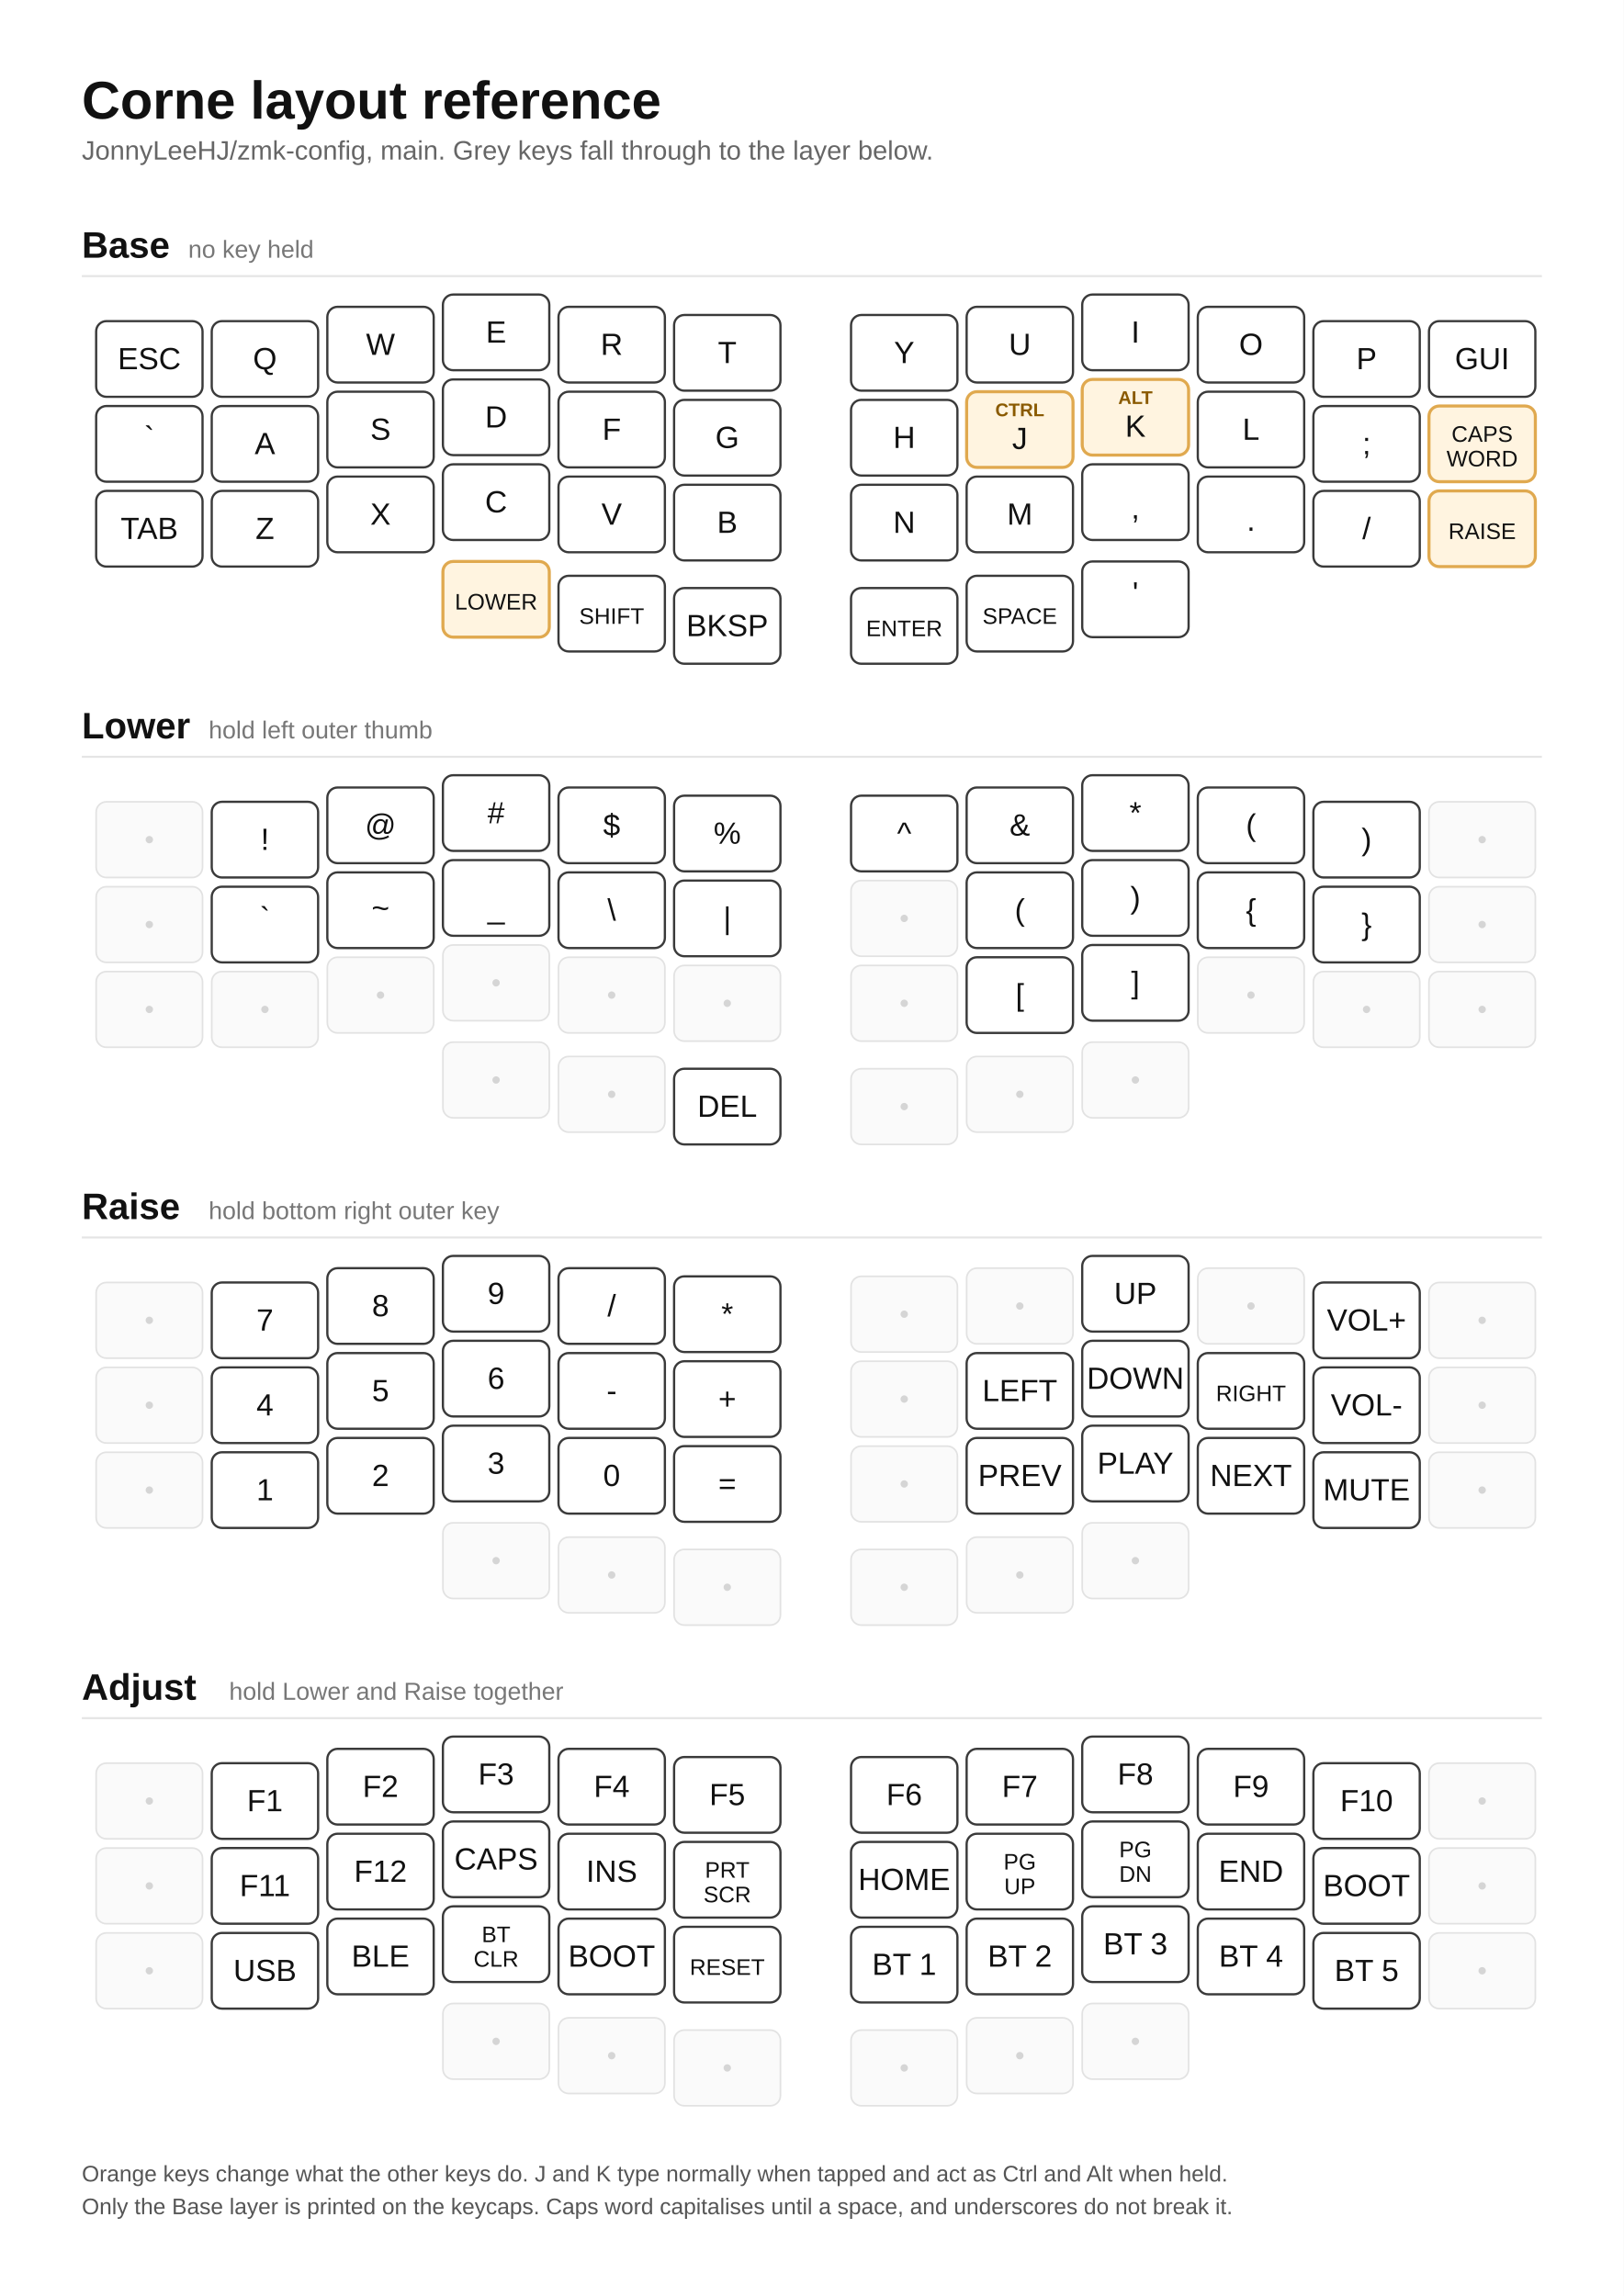
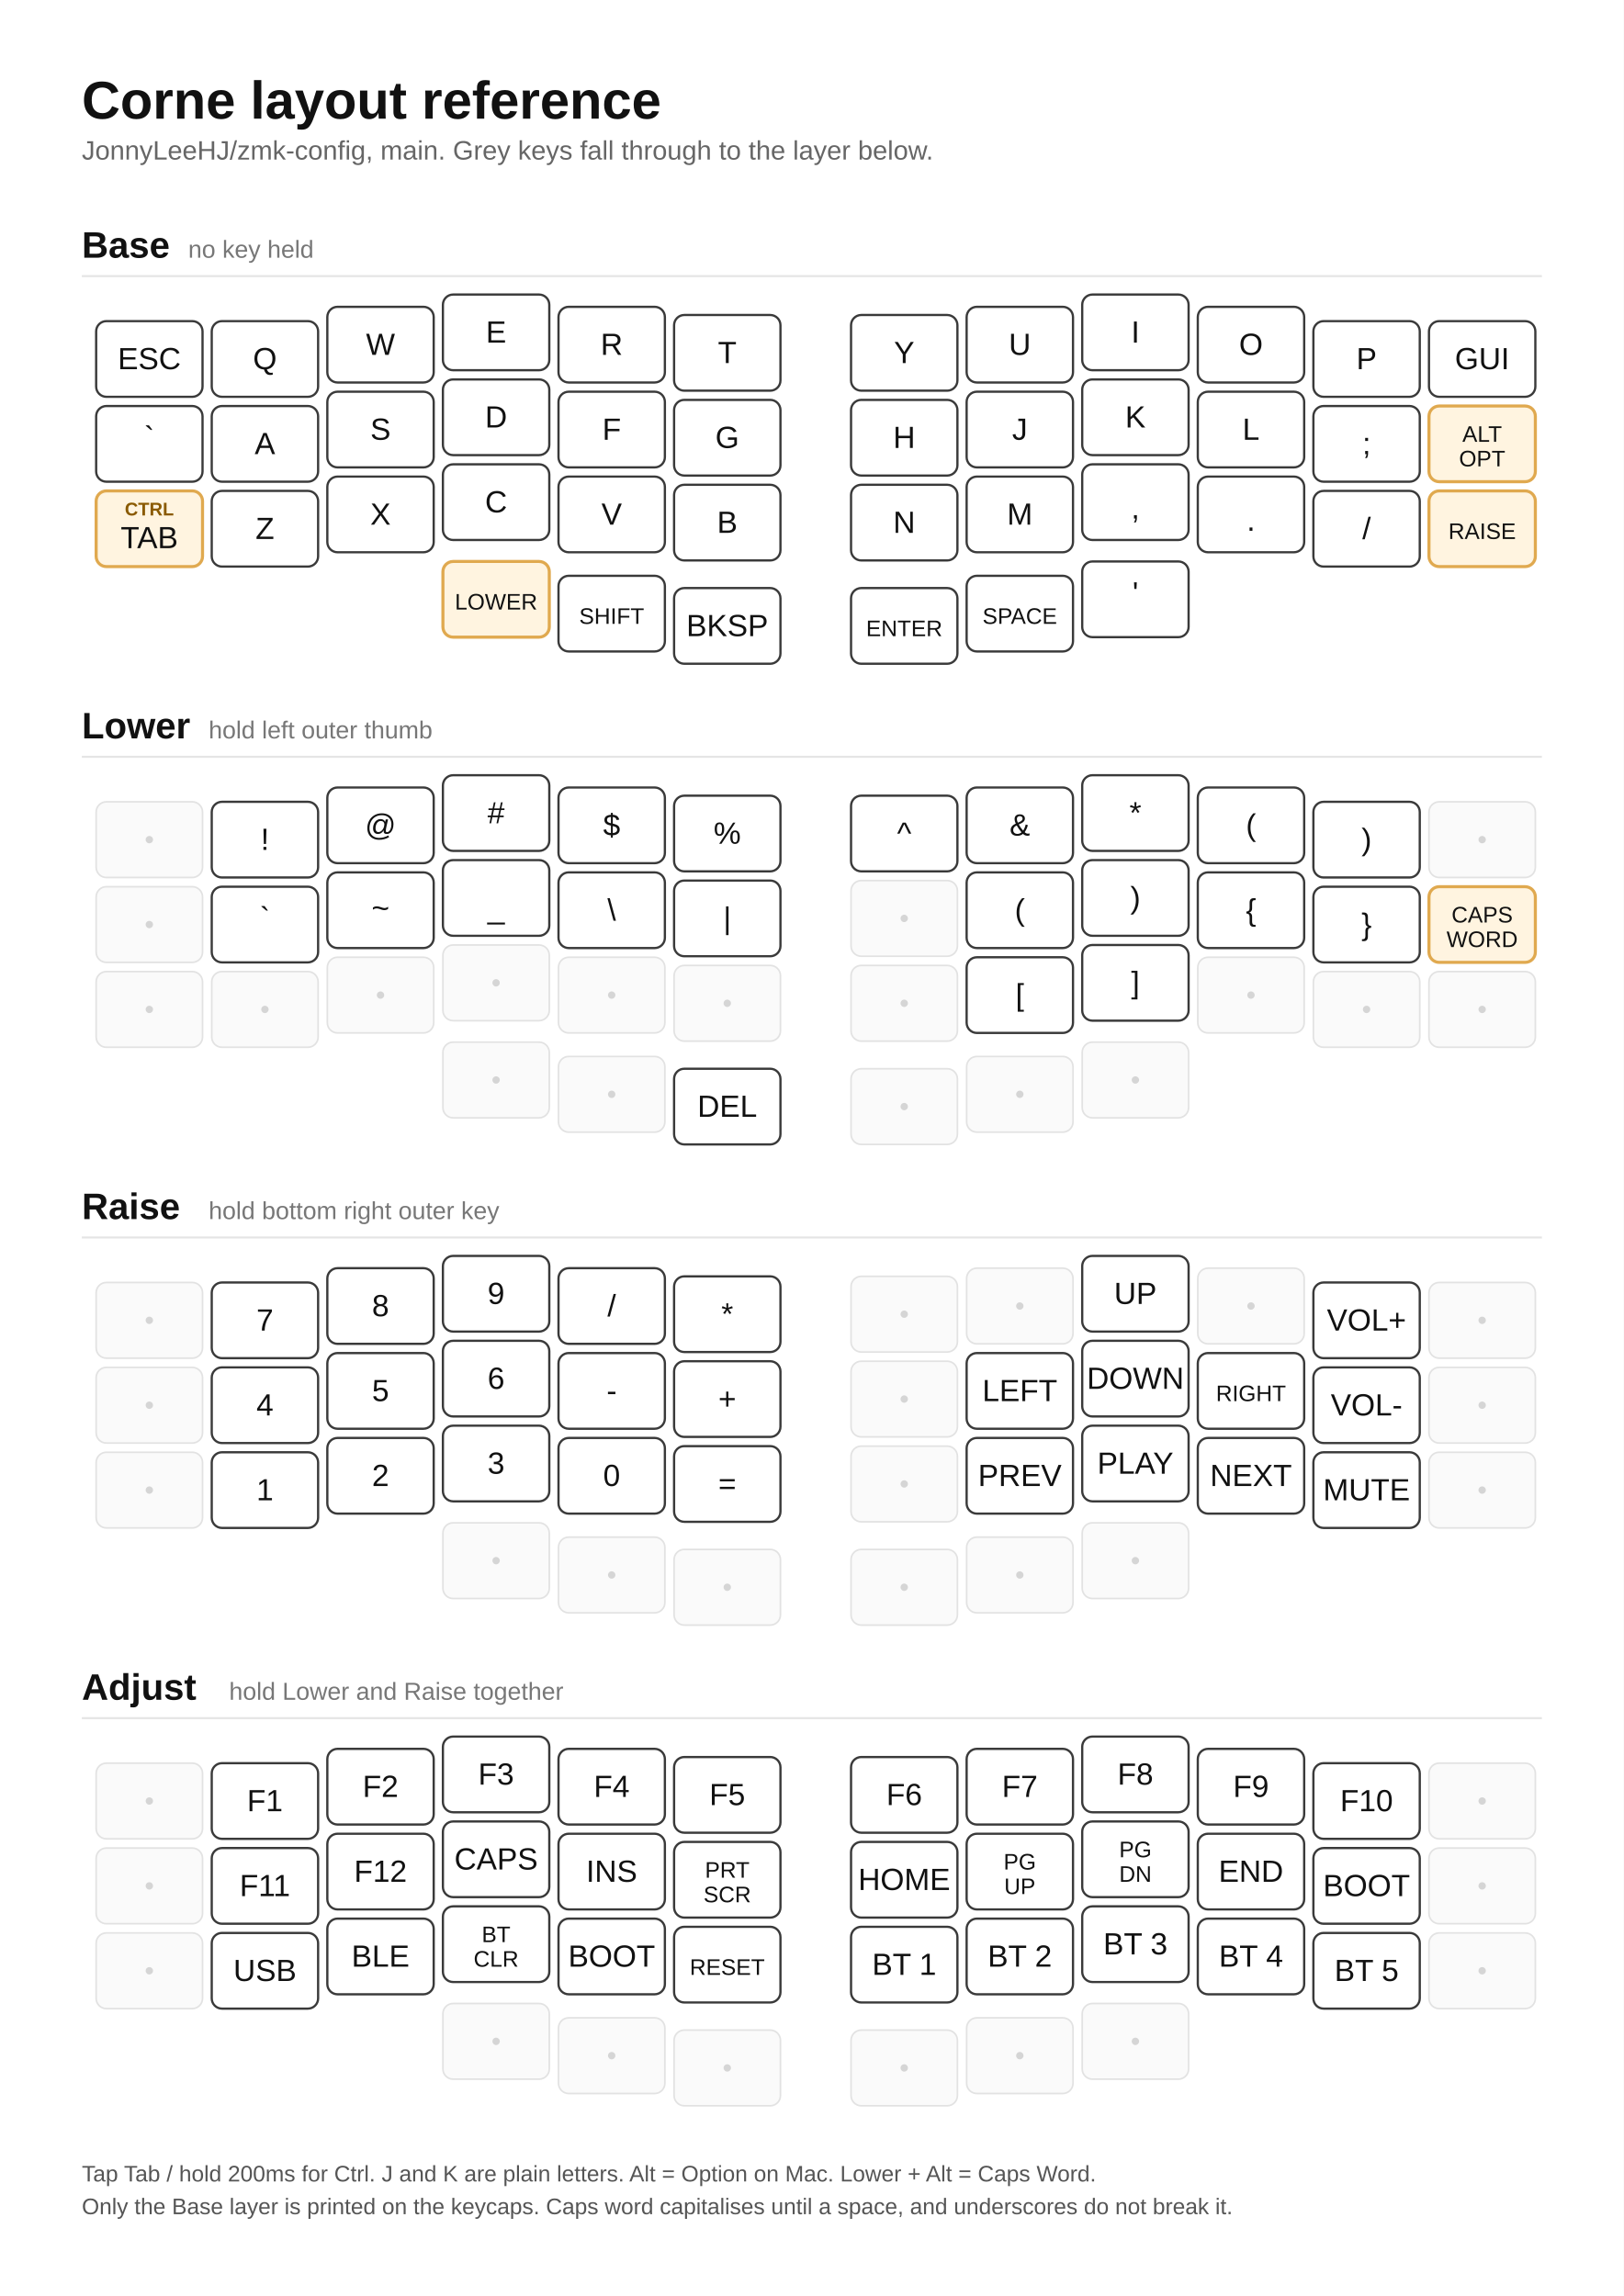
<svg xmlns="http://www.w3.org/2000/svg" width="793.7" height="1122.5" viewBox="0 0 793.7 1122.5">
  <rect width="793.7" height="1122.5" fill="#ffffff" />
  <style>
  .ttl{font:600 26px Segoe UI,Arial,sans-serif;fill:#111}
  .sub{font:400 13px Segoe UI,Arial,sans-serif;fill:#666}
  .lyr{font:600 18px Segoe UI,Arial,sans-serif;fill:#111}
  .lyrsub{font:400 12px Segoe UI,Arial,sans-serif;fill:#777}
  .k{font:500 15px Segoe UI,Arial,sans-serif;fill:#111;text-anchor:middle}
  .ks{font:500 11px Segoe UI,Arial,sans-serif;fill:#111;text-anchor:middle}
  .hold{font:600 9px Segoe UI,Arial,sans-serif;fill:#8a5a00;text-anchor:middle}
  .leg{font:400 11px Segoe UI,Arial,sans-serif;fill:#555}
</style>
  <text class="ttl" x="40" y="58">Corne layout reference</text>
  <text class="sub" x="40" y="78">JonnyLeeHJ/zmk-config, main. Grey keys fall through to the layer below.</text>
  <text class="lyr" x="40" y="126">Base</text>
  <text class="lyrsub" x="92" y="126">no key held</text>
  <line x1="40" y1="135" x2="753.7" y2="135" stroke="#e5e5e5" stroke-width="1" />
  <rect x="47" y="157" width="52" height="37" rx="5" fill="#ffffff" stroke="#3a3a3a" stroke-width="1.1" />
  <text class="k" x="73" y="180.5">ESC</text>
  <rect x="47" y="198.5" width="52" height="37" rx="5" fill="#ffffff" stroke="#3a3a3a" stroke-width="1.1" />
  <text class="k" x="73" y="219">`</text>
-   <rect x="47" y="240" width="52" height="37" rx="5" fill="#ffffff" stroke="#3a3a3a" stroke-width="1.1" />
-   <text class="k" x="73" y="263.5">TAB</text>
+   <rect x="47" y="240" width="52" height="37" rx="5" fill="#fff4e0" stroke="#e0a94f" stroke-width="1.5" />
+   <text class="hold" x="73" y="252">CTRL</text>
+   <text class="k" x="73" y="268">TAB</text>
  <rect x="103.5" y="157" width="52" height="37" rx="5" fill="#ffffff" stroke="#3a3a3a" stroke-width="1.1" />
  <text class="k" x="129.5" y="180.5">Q</text>
  <rect x="103.5" y="198.5" width="52" height="37" rx="5" fill="#ffffff" stroke="#3a3a3a" stroke-width="1.1" />
  <text class="k" x="129.5" y="222">A</text>
  <rect x="103.5" y="240" width="52" height="37" rx="5" fill="#ffffff" stroke="#3a3a3a" stroke-width="1.1" />
  <text class="k" x="129.5" y="263.5">Z</text>
  <rect x="160" y="150" width="52" height="37" rx="5" fill="#ffffff" stroke="#3a3a3a" stroke-width="1.1" />
  <text class="k" x="186" y="173.5">W</text>
  <rect x="160" y="191.5" width="52" height="37" rx="5" fill="#ffffff" stroke="#3a3a3a" stroke-width="1.1" />
  <text class="k" x="186" y="215">S</text>
  <rect x="160" y="233" width="52" height="37" rx="5" fill="#ffffff" stroke="#3a3a3a" stroke-width="1.1" />
  <text class="k" x="186" y="256.5">X</text>
  <rect x="216.5" y="144" width="52" height="37" rx="5" fill="#ffffff" stroke="#3a3a3a" stroke-width="1.1" />
  <text class="k" x="242.5" y="167.5">E</text>
  <rect x="216.5" y="185.5" width="52" height="37" rx="5" fill="#ffffff" stroke="#3a3a3a" stroke-width="1.1" />
  <text class="k" x="242.5" y="209">D</text>
  <rect x="216.5" y="227" width="52" height="37" rx="5" fill="#ffffff" stroke="#3a3a3a" stroke-width="1.1" />
  <text class="k" x="242.5" y="250.5">C</text>
  <rect x="273" y="150" width="52" height="37" rx="5" fill="#ffffff" stroke="#3a3a3a" stroke-width="1.1" />
  <text class="k" x="299" y="173.5">R</text>
  <rect x="273" y="191.5" width="52" height="37" rx="5" fill="#ffffff" stroke="#3a3a3a" stroke-width="1.1" />
  <text class="k" x="299" y="215">F</text>
  <rect x="273" y="233" width="52" height="37" rx="5" fill="#ffffff" stroke="#3a3a3a" stroke-width="1.1" />
  <text class="k" x="299" y="256.5">V</text>
  <rect x="329.5" y="154" width="52" height="37" rx="5" fill="#ffffff" stroke="#3a3a3a" stroke-width="1.1" />
  <text class="k" x="355.5" y="177.5">T</text>
  <rect x="329.5" y="195.5" width="52" height="37" rx="5" fill="#ffffff" stroke="#3a3a3a" stroke-width="1.1" />
  <text class="k" x="355.5" y="219">G</text>
  <rect x="329.5" y="237" width="52" height="37" rx="5" fill="#ffffff" stroke="#3a3a3a" stroke-width="1.1" />
  <text class="k" x="355.5" y="260.5">B</text>
  <rect x="416" y="154" width="52" height="37" rx="5" fill="#ffffff" stroke="#3a3a3a" stroke-width="1.1" />
  <text class="k" x="442" y="177.5">Y</text>
  <rect x="416" y="195.5" width="52" height="37" rx="5" fill="#ffffff" stroke="#3a3a3a" stroke-width="1.1" />
  <text class="k" x="442" y="219">H</text>
  <rect x="416" y="237" width="52" height="37" rx="5" fill="#ffffff" stroke="#3a3a3a" stroke-width="1.1" />
  <text class="k" x="442" y="260.5">N</text>
  <rect x="472.5" y="150" width="52" height="37" rx="5" fill="#ffffff" stroke="#3a3a3a" stroke-width="1.1" />
  <text class="k" x="498.5" y="173.5">U</text>
-   <rect x="472.5" y="191.5" width="52" height="37" rx="5" fill="#fff4e0" stroke="#e0a94f" stroke-width="1.5" />
-   <text class="hold" x="498.5" y="203.5">CTRL</text>
-   <text class="k" x="498.5" y="219.5">J</text>
+   <rect x="472.5" y="191.5" width="52" height="37" rx="5" fill="#ffffff" stroke="#3a3a3a" stroke-width="1.1" />
+   <text class="k" x="498.5" y="215">J</text>
  <rect x="472.5" y="233" width="52" height="37" rx="5" fill="#ffffff" stroke="#3a3a3a" stroke-width="1.1" />
  <text class="k" x="498.5" y="256.5">M</text>
  <rect x="529" y="144" width="52" height="37" rx="5" fill="#ffffff" stroke="#3a3a3a" stroke-width="1.1" />
  <text class="k" x="555" y="167.5">I</text>
-   <rect x="529" y="185.5" width="52" height="37" rx="5" fill="#fff4e0" stroke="#e0a94f" stroke-width="1.5" />
-   <text class="hold" x="555" y="197.5">ALT</text>
-   <text class="k" x="555" y="213.5">K</text>
+   <rect x="529" y="185.5" width="52" height="37" rx="5" fill="#ffffff" stroke="#3a3a3a" stroke-width="1.1" />
+   <text class="k" x="555" y="209">K</text>
  <rect x="529" y="227" width="52" height="37" rx="5" fill="#ffffff" stroke="#3a3a3a" stroke-width="1.1" />
  <text class="k" x="555" y="253.5">,</text>
  <rect x="585.5" y="150" width="52" height="37" rx="5" fill="#ffffff" stroke="#3a3a3a" stroke-width="1.1" />
  <text class="k" x="611.5" y="173.5">O</text>
  <rect x="585.5" y="191.5" width="52" height="37" rx="5" fill="#ffffff" stroke="#3a3a3a" stroke-width="1.1" />
  <text class="k" x="611.5" y="215">L</text>
  <rect x="585.5" y="233" width="52" height="37" rx="5" fill="#ffffff" stroke="#3a3a3a" stroke-width="1.1" />
  <text class="k" x="611.5" y="259.5">.</text>
  <rect x="642" y="157" width="52" height="37" rx="5" fill="#ffffff" stroke="#3a3a3a" stroke-width="1.1" />
  <text class="k" x="668" y="180.5">P</text>
  <rect x="642" y="198.5" width="52" height="37" rx="5" fill="#ffffff" stroke="#3a3a3a" stroke-width="1.1" />
  <text class="k" x="668" y="222">;</text>
  <rect x="642" y="240" width="52" height="37" rx="5" fill="#ffffff" stroke="#3a3a3a" stroke-width="1.1" />
  <text class="k" x="668" y="263.5">/</text>
  <rect x="698.5" y="157" width="52" height="37" rx="5" fill="#ffffff" stroke="#3a3a3a" stroke-width="1.1" />
  <text class="k" x="724.5" y="180.5">GUI</text>
  <rect x="698.5" y="198.5" width="52" height="37" rx="5" fill="#fff4e0" stroke="#e0a94f" stroke-width="1.5" />
-   <text class="ks" x="724.5" y="216">CAPS</text>
-   <text class="ks" x="724.5" y="228">WORD</text>
+   <text class="ks" x="724.5" y="216">ALT</text>
+   <text class="ks" x="724.5" y="228">OPT</text>
  <rect x="698.5" y="240" width="52" height="37" rx="5" fill="#fff4e0" stroke="#e0a94f" stroke-width="1.5" />
  <text class="ks" x="724.5" y="263.5">RAISE</text>
  <rect x="216.5" y="274.5" width="52" height="37" rx="5" fill="#fff4e0" stroke="#e0a94f" stroke-width="1.5" />
  <text class="ks" x="242.5" y="298">LOWER</text>
  <rect x="273" y="281.5" width="52" height="37" rx="5" fill="#ffffff" stroke="#3a3a3a" stroke-width="1.1" />
  <text class="ks" x="299" y="305">SHIFT</text>
  <rect x="329.5" y="287.5" width="52" height="37" rx="5" fill="#ffffff" stroke="#3a3a3a" stroke-width="1.1" />
  <text class="k" x="355.5" y="311">BKSP</text>
  <rect x="416" y="287.5" width="52" height="37" rx="5" fill="#ffffff" stroke="#3a3a3a" stroke-width="1.1" />
  <text class="ks" x="442" y="311">ENTER</text>
  <rect x="472.5" y="281.5" width="52" height="37" rx="5" fill="#ffffff" stroke="#3a3a3a" stroke-width="1.1" />
  <text class="ks" x="498.5" y="305">SPACE</text>
  <rect x="529" y="274.5" width="52" height="37" rx="5" fill="#ffffff" stroke="#3a3a3a" stroke-width="1.1" />
  <text class="k" x="555" y="295">'</text>
  <text class="lyr" x="40" y="361">Lower</text>
  <text class="lyrsub" x="102" y="361">hold left outer thumb</text>
  <line x1="40" y1="370" x2="753.7" y2="370" stroke="#e5e5e5" stroke-width="1" />
  <rect x="47" y="392" width="52" height="37" rx="5" fill="#fafafa" stroke="#e2e2e2" stroke-width="0.8" />
  <circle cx="73" cy="410.5" r="1.8" fill="#d5d5d5" />
  <rect x="47" y="433.5" width="52" height="37" rx="5" fill="#fafafa" stroke="#e2e2e2" stroke-width="0.8" />
  <circle cx="73" cy="452" r="1.8" fill="#d5d5d5" />
  <rect x="47" y="475" width="52" height="37" rx="5" fill="#fafafa" stroke="#e2e2e2" stroke-width="0.8" />
  <circle cx="73" cy="493.5" r="1.8" fill="#d5d5d5" />
  <rect x="103.5" y="392" width="52" height="37" rx="5" fill="#ffffff" stroke="#3a3a3a" stroke-width="1.1" />
  <text class="k" x="129.5" y="415.5">!</text>
  <rect x="103.5" y="433.5" width="52" height="37" rx="5" fill="#ffffff" stroke="#3a3a3a" stroke-width="1.1" />
  <text class="k" x="129.5" y="454">`</text>
  <rect x="103.5" y="475" width="52" height="37" rx="5" fill="#fafafa" stroke="#e2e2e2" stroke-width="0.8" />
  <circle cx="129.5" cy="493.5" r="1.8" fill="#d5d5d5" />
  <rect x="160" y="385" width="52" height="37" rx="5" fill="#ffffff" stroke="#3a3a3a" stroke-width="1.1" />
  <text class="k" x="186" y="408.5">@</text>
  <rect x="160" y="426.5" width="52" height="37" rx="5" fill="#ffffff" stroke="#3a3a3a" stroke-width="1.1" />
  <text class="k" x="186" y="449">~</text>
  <rect x="160" y="468" width="52" height="37" rx="5" fill="#fafafa" stroke="#e2e2e2" stroke-width="0.8" />
  <circle cx="186" cy="486.5" r="1.8" fill="#d5d5d5" />
  <rect x="216.5" y="379" width="52" height="37" rx="5" fill="#ffffff" stroke="#3a3a3a" stroke-width="1.1" />
  <text class="k" x="242.5" y="402.5">#</text>
  <rect x="216.5" y="420.5" width="52" height="37" rx="5" fill="#ffffff" stroke="#3a3a3a" stroke-width="1.1" />
  <text class="k" x="242.5" y="449">_</text>
  <rect x="216.5" y="462" width="52" height="37" rx="5" fill="#fafafa" stroke="#e2e2e2" stroke-width="0.8" />
  <circle cx="242.5" cy="480.5" r="1.8" fill="#d5d5d5" />
  <rect x="273" y="385" width="52" height="37" rx="5" fill="#ffffff" stroke="#3a3a3a" stroke-width="1.1" />
  <text class="k" x="299" y="408.5">$</text>
  <rect x="273" y="426.5" width="52" height="37" rx="5" fill="#ffffff" stroke="#3a3a3a" stroke-width="1.1" />
  <text class="k" x="299" y="450">\</text>
  <rect x="273" y="468" width="52" height="37" rx="5" fill="#fafafa" stroke="#e2e2e2" stroke-width="0.8" />
  <circle cx="299" cy="486.5" r="1.8" fill="#d5d5d5" />
  <rect x="329.5" y="389" width="52" height="37" rx="5" fill="#ffffff" stroke="#3a3a3a" stroke-width="1.1" />
  <text class="k" x="355.5" y="412.5">%</text>
  <rect x="329.5" y="430.5" width="52" height="37" rx="5" fill="#ffffff" stroke="#3a3a3a" stroke-width="1.1" />
  <text class="k" x="355.5" y="454">|</text>
  <rect x="329.5" y="472" width="52" height="37" rx="5" fill="#fafafa" stroke="#e2e2e2" stroke-width="0.8" />
  <circle cx="355.5" cy="490.5" r="1.8" fill="#d5d5d5" />
  <rect x="416" y="389" width="52" height="37" rx="5" fill="#ffffff" stroke="#3a3a3a" stroke-width="1.1" />
  <text class="k" x="442" y="412.5">^</text>
  <rect x="416" y="430.5" width="52" height="37" rx="5" fill="#fafafa" stroke="#e2e2e2" stroke-width="0.8" />
  <circle cx="442" cy="449" r="1.8" fill="#d5d5d5" />
  <rect x="416" y="472" width="52" height="37" rx="5" fill="#fafafa" stroke="#e2e2e2" stroke-width="0.8" />
  <circle cx="442" cy="490.5" r="1.8" fill="#d5d5d5" />
  <rect x="472.5" y="385" width="52" height="37" rx="5" fill="#ffffff" stroke="#3a3a3a" stroke-width="1.1" />
  <text class="k" x="498.5" y="408.5">&amp;</text>
  <rect x="472.5" y="426.5" width="52" height="37" rx="5" fill="#ffffff" stroke="#3a3a3a" stroke-width="1.1" />
  <text class="k" x="498.5" y="450">(</text>
  <rect x="472.5" y="468" width="52" height="37" rx="5" fill="#ffffff" stroke="#3a3a3a" stroke-width="1.1" />
  <text class="k" x="498.5" y="491.5">[</text>
  <rect x="529" y="379" width="52" height="37" rx="5" fill="#ffffff" stroke="#3a3a3a" stroke-width="1.1" />
  <text class="k" x="555" y="402.5">*</text>
  <rect x="529" y="420.5" width="52" height="37" rx="5" fill="#ffffff" stroke="#3a3a3a" stroke-width="1.1" />
  <text class="k" x="555" y="444">)</text>
  <rect x="529" y="462" width="52" height="37" rx="5" fill="#ffffff" stroke="#3a3a3a" stroke-width="1.1" />
  <text class="k" x="555" y="485.5">]</text>
  <rect x="585.5" y="385" width="52" height="37" rx="5" fill="#ffffff" stroke="#3a3a3a" stroke-width="1.1" />
  <text class="k" x="611.5" y="408.5">(</text>
  <rect x="585.5" y="426.5" width="52" height="37" rx="5" fill="#ffffff" stroke="#3a3a3a" stroke-width="1.1" />
  <text class="k" x="611.5" y="450">{</text>
  <rect x="585.5" y="468" width="52" height="37" rx="5" fill="#fafafa" stroke="#e2e2e2" stroke-width="0.8" />
  <circle cx="611.5" cy="486.5" r="1.8" fill="#d5d5d5" />
  <rect x="642" y="392" width="52" height="37" rx="5" fill="#ffffff" stroke="#3a3a3a" stroke-width="1.1" />
  <text class="k" x="668" y="415.5">)</text>
  <rect x="642" y="433.5" width="52" height="37" rx="5" fill="#ffffff" stroke="#3a3a3a" stroke-width="1.1" />
  <text class="k" x="668" y="457">}</text>
  <rect x="642" y="475" width="52" height="37" rx="5" fill="#fafafa" stroke="#e2e2e2" stroke-width="0.8" />
  <circle cx="668" cy="493.5" r="1.8" fill="#d5d5d5" />
  <rect x="698.5" y="392" width="52" height="37" rx="5" fill="#fafafa" stroke="#e2e2e2" stroke-width="0.8" />
  <circle cx="724.5" cy="410.5" r="1.8" fill="#d5d5d5" />
-   <rect x="698.5" y="433.5" width="52" height="37" rx="5" fill="#fafafa" stroke="#e2e2e2" stroke-width="0.8" />
-   <circle cx="724.5" cy="452" r="1.8" fill="#d5d5d5" />
+   <rect x="698.5" y="433.5" width="52" height="37" rx="5" fill="#fff4e0" stroke="#e0a94f" stroke-width="1.5" />
+   <text class="ks" x="724.5" y="451">CAPS</text>
+   <text class="ks" x="724.5" y="463">WORD</text>
  <rect x="698.5" y="475" width="52" height="37" rx="5" fill="#fafafa" stroke="#e2e2e2" stroke-width="0.8" />
  <circle cx="724.5" cy="493.5" r="1.8" fill="#d5d5d5" />
  <rect x="216.5" y="509.5" width="52" height="37" rx="5" fill="#fafafa" stroke="#e2e2e2" stroke-width="0.8" />
  <circle cx="242.5" cy="528" r="1.8" fill="#d5d5d5" />
  <rect x="273" y="516.5" width="52" height="37" rx="5" fill="#fafafa" stroke="#e2e2e2" stroke-width="0.8" />
  <circle cx="299" cy="535" r="1.8" fill="#d5d5d5" />
  <rect x="329.5" y="522.5" width="52" height="37" rx="5" fill="#ffffff" stroke="#3a3a3a" stroke-width="1.1" />
  <text class="k" x="355.5" y="546">DEL</text>
  <rect x="416" y="522.5" width="52" height="37" rx="5" fill="#fafafa" stroke="#e2e2e2" stroke-width="0.8" />
  <circle cx="442" cy="541" r="1.8" fill="#d5d5d5" />
  <rect x="472.5" y="516.5" width="52" height="37" rx="5" fill="#fafafa" stroke="#e2e2e2" stroke-width="0.8" />
  <circle cx="498.5" cy="535" r="1.8" fill="#d5d5d5" />
  <rect x="529" y="509.5" width="52" height="37" rx="5" fill="#fafafa" stroke="#e2e2e2" stroke-width="0.8" />
  <circle cx="555" cy="528" r="1.8" fill="#d5d5d5" />
  <text class="lyr" x="40" y="596">Raise</text>
  <text class="lyrsub" x="102" y="596">hold bottom right outer key</text>
  <line x1="40" y1="605" x2="753.7" y2="605" stroke="#e5e5e5" stroke-width="1" />
  <rect x="47" y="627" width="52" height="37" rx="5" fill="#fafafa" stroke="#e2e2e2" stroke-width="0.8" />
  <circle cx="73" cy="645.5" r="1.8" fill="#d5d5d5" />
  <rect x="47" y="668.5" width="52" height="37" rx="5" fill="#fafafa" stroke="#e2e2e2" stroke-width="0.8" />
  <circle cx="73" cy="687" r="1.8" fill="#d5d5d5" />
  <rect x="47" y="710" width="52" height="37" rx="5" fill="#fafafa" stroke="#e2e2e2" stroke-width="0.8" />
  <circle cx="73" cy="728.5" r="1.8" fill="#d5d5d5" />
  <rect x="103.5" y="627" width="52" height="37" rx="5" fill="#ffffff" stroke="#3a3a3a" stroke-width="1.1" />
  <text class="k" x="129.5" y="650.5">7</text>
  <rect x="103.5" y="668.5" width="52" height="37" rx="5" fill="#ffffff" stroke="#3a3a3a" stroke-width="1.1" />
  <text class="k" x="129.5" y="692">4</text>
  <rect x="103.5" y="710" width="52" height="37" rx="5" fill="#ffffff" stroke="#3a3a3a" stroke-width="1.1" />
  <text class="k" x="129.5" y="733.5">1</text>
  <rect x="160" y="620" width="52" height="37" rx="5" fill="#ffffff" stroke="#3a3a3a" stroke-width="1.1" />
  <text class="k" x="186" y="643.5">8</text>
  <rect x="160" y="661.5" width="52" height="37" rx="5" fill="#ffffff" stroke="#3a3a3a" stroke-width="1.1" />
  <text class="k" x="186" y="685">5</text>
  <rect x="160" y="703" width="52" height="37" rx="5" fill="#ffffff" stroke="#3a3a3a" stroke-width="1.1" />
  <text class="k" x="186" y="726.5">2</text>
  <rect x="216.5" y="614" width="52" height="37" rx="5" fill="#ffffff" stroke="#3a3a3a" stroke-width="1.1" />
  <text class="k" x="242.5" y="637.5">9</text>
  <rect x="216.5" y="655.5" width="52" height="37" rx="5" fill="#ffffff" stroke="#3a3a3a" stroke-width="1.1" />
  <text class="k" x="242.5" y="679">6</text>
  <rect x="216.5" y="697" width="52" height="37" rx="5" fill="#ffffff" stroke="#3a3a3a" stroke-width="1.1" />
  <text class="k" x="242.5" y="720.5">3</text>
  <rect x="273" y="620" width="52" height="37" rx="5" fill="#ffffff" stroke="#3a3a3a" stroke-width="1.1" />
  <text class="k" x="299" y="643.5">/</text>
  <rect x="273" y="661.5" width="52" height="37" rx="5" fill="#ffffff" stroke="#3a3a3a" stroke-width="1.1" />
  <text class="k" x="299" y="685">-</text>
  <rect x="273" y="703" width="52" height="37" rx="5" fill="#ffffff" stroke="#3a3a3a" stroke-width="1.1" />
  <text class="k" x="299" y="726.5">0</text>
  <rect x="329.5" y="624" width="52" height="37" rx="5" fill="#ffffff" stroke="#3a3a3a" stroke-width="1.1" />
  <text class="k" x="355.5" y="647.5">*</text>
  <rect x="329.5" y="665.5" width="52" height="37" rx="5" fill="#ffffff" stroke="#3a3a3a" stroke-width="1.1" />
  <text class="k" x="355.5" y="689">+</text>
  <rect x="329.5" y="707" width="52" height="37" rx="5" fill="#ffffff" stroke="#3a3a3a" stroke-width="1.1" />
  <text class="k" x="355.5" y="730.5">=</text>
  <rect x="416" y="624" width="52" height="37" rx="5" fill="#fafafa" stroke="#e2e2e2" stroke-width="0.8" />
  <circle cx="442" cy="642.5" r="1.8" fill="#d5d5d5" />
  <rect x="416" y="665.5" width="52" height="37" rx="5" fill="#fafafa" stroke="#e2e2e2" stroke-width="0.8" />
  <circle cx="442" cy="684" r="1.8" fill="#d5d5d5" />
  <rect x="416" y="707" width="52" height="37" rx="5" fill="#fafafa" stroke="#e2e2e2" stroke-width="0.8" />
  <circle cx="442" cy="725.5" r="1.8" fill="#d5d5d5" />
  <rect x="472.5" y="620" width="52" height="37" rx="5" fill="#fafafa" stroke="#e2e2e2" stroke-width="0.8" />
  <circle cx="498.5" cy="638.5" r="1.8" fill="#d5d5d5" />
  <rect x="472.5" y="661.5" width="52" height="37" rx="5" fill="#ffffff" stroke="#3a3a3a" stroke-width="1.1" />
  <text class="k" x="498.5" y="685">LEFT</text>
  <rect x="472.5" y="703" width="52" height="37" rx="5" fill="#ffffff" stroke="#3a3a3a" stroke-width="1.1" />
  <text class="k" x="498.5" y="726.5">PREV</text>
  <rect x="529" y="614" width="52" height="37" rx="5" fill="#ffffff" stroke="#3a3a3a" stroke-width="1.1" />
  <text class="k" x="555" y="637.5">UP</text>
  <rect x="529" y="655.5" width="52" height="37" rx="5" fill="#ffffff" stroke="#3a3a3a" stroke-width="1.1" />
  <text class="k" x="555" y="679">DOWN</text>
  <rect x="529" y="697" width="52" height="37" rx="5" fill="#ffffff" stroke="#3a3a3a" stroke-width="1.1" />
  <text class="k" x="555" y="720.5">PLAY</text>
  <rect x="585.5" y="620" width="52" height="37" rx="5" fill="#fafafa" stroke="#e2e2e2" stroke-width="0.8" />
  <circle cx="611.5" cy="638.5" r="1.8" fill="#d5d5d5" />
  <rect x="585.5" y="661.5" width="52" height="37" rx="5" fill="#ffffff" stroke="#3a3a3a" stroke-width="1.1" />
  <text class="ks" x="611.5" y="685">RIGHT</text>
  <rect x="585.5" y="703" width="52" height="37" rx="5" fill="#ffffff" stroke="#3a3a3a" stroke-width="1.1" />
  <text class="k" x="611.5" y="726.5">NEXT</text>
  <rect x="642" y="627" width="52" height="37" rx="5" fill="#ffffff" stroke="#3a3a3a" stroke-width="1.1" />
  <text class="k" x="668" y="650.5">VOL+</text>
  <rect x="642" y="668.5" width="52" height="37" rx="5" fill="#ffffff" stroke="#3a3a3a" stroke-width="1.1" />
  <text class="k" x="668" y="692">VOL-</text>
  <rect x="642" y="710" width="52" height="37" rx="5" fill="#ffffff" stroke="#3a3a3a" stroke-width="1.1" />
  <text class="k" x="668" y="733.5">MUTE</text>
  <rect x="698.5" y="627" width="52" height="37" rx="5" fill="#fafafa" stroke="#e2e2e2" stroke-width="0.8" />
  <circle cx="724.5" cy="645.5" r="1.8" fill="#d5d5d5" />
  <rect x="698.5" y="668.5" width="52" height="37" rx="5" fill="#fafafa" stroke="#e2e2e2" stroke-width="0.8" />
  <circle cx="724.5" cy="687" r="1.8" fill="#d5d5d5" />
  <rect x="698.5" y="710" width="52" height="37" rx="5" fill="#fafafa" stroke="#e2e2e2" stroke-width="0.8" />
  <circle cx="724.5" cy="728.5" r="1.8" fill="#d5d5d5" />
  <rect x="216.5" y="744.5" width="52" height="37" rx="5" fill="#fafafa" stroke="#e2e2e2" stroke-width="0.8" />
  <circle cx="242.5" cy="763" r="1.8" fill="#d5d5d5" />
  <rect x="273" y="751.5" width="52" height="37" rx="5" fill="#fafafa" stroke="#e2e2e2" stroke-width="0.8" />
  <circle cx="299" cy="770" r="1.8" fill="#d5d5d5" />
  <rect x="329.5" y="757.5" width="52" height="37" rx="5" fill="#fafafa" stroke="#e2e2e2" stroke-width="0.8" />
  <circle cx="355.5" cy="776" r="1.8" fill="#d5d5d5" />
  <rect x="416" y="757.5" width="52" height="37" rx="5" fill="#fafafa" stroke="#e2e2e2" stroke-width="0.8" />
  <circle cx="442" cy="776" r="1.8" fill="#d5d5d5" />
  <rect x="472.5" y="751.5" width="52" height="37" rx="5" fill="#fafafa" stroke="#e2e2e2" stroke-width="0.8" />
  <circle cx="498.5" cy="770" r="1.8" fill="#d5d5d5" />
  <rect x="529" y="744.5" width="52" height="37" rx="5" fill="#fafafa" stroke="#e2e2e2" stroke-width="0.8" />
  <circle cx="555" cy="763" r="1.8" fill="#d5d5d5" />
  <text class="lyr" x="40" y="831">Adjust</text>
  <text class="lyrsub" x="112" y="831">hold Lower and Raise together</text>
  <line x1="40" y1="840" x2="753.7" y2="840" stroke="#e5e5e5" stroke-width="1" />
  <rect x="47" y="862" width="52" height="37" rx="5" fill="#fafafa" stroke="#e2e2e2" stroke-width="0.8" />
  <circle cx="73" cy="880.5" r="1.8" fill="#d5d5d5" />
  <rect x="47" y="903.5" width="52" height="37" rx="5" fill="#fafafa" stroke="#e2e2e2" stroke-width="0.8" />
  <circle cx="73" cy="922" r="1.8" fill="#d5d5d5" />
  <rect x="47" y="945" width="52" height="37" rx="5" fill="#fafafa" stroke="#e2e2e2" stroke-width="0.8" />
  <circle cx="73" cy="963.5" r="1.8" fill="#d5d5d5" />
  <rect x="103.5" y="862" width="52" height="37" rx="5" fill="#ffffff" stroke="#3a3a3a" stroke-width="1.1" />
  <text class="k" x="129.5" y="885.5">F1</text>
  <rect x="103.5" y="903.5" width="52" height="37" rx="5" fill="#ffffff" stroke="#3a3a3a" stroke-width="1.1" />
  <text class="k" x="129.5" y="927">F11</text>
  <rect x="103.5" y="945" width="52" height="37" rx="5" fill="#ffffff" stroke="#3a3a3a" stroke-width="1.1" />
  <text class="k" x="129.5" y="968.5">USB</text>
  <rect x="160" y="855" width="52" height="37" rx="5" fill="#ffffff" stroke="#3a3a3a" stroke-width="1.1" />
  <text class="k" x="186" y="878.5">F2</text>
  <rect x="160" y="896.5" width="52" height="37" rx="5" fill="#ffffff" stroke="#3a3a3a" stroke-width="1.1" />
  <text class="k" x="186" y="920">F12</text>
  <rect x="160" y="938" width="52" height="37" rx="5" fill="#ffffff" stroke="#3a3a3a" stroke-width="1.1" />
  <text class="k" x="186" y="961.5">BLE</text>
  <rect x="216.5" y="849" width="52" height="37" rx="5" fill="#ffffff" stroke="#3a3a3a" stroke-width="1.1" />
  <text class="k" x="242.5" y="872.5">F3</text>
  <rect x="216.5" y="890.5" width="52" height="37" rx="5" fill="#ffffff" stroke="#3a3a3a" stroke-width="1.1" />
  <text class="k" x="242.5" y="914">CAPS</text>
  <rect x="216.5" y="932" width="52" height="37" rx="5" fill="#ffffff" stroke="#3a3a3a" stroke-width="1.1" />
  <text class="ks" x="242.5" y="949.5">BT</text>
  <text class="ks" x="242.5" y="961.5">CLR</text>
  <rect x="273" y="855" width="52" height="37" rx="5" fill="#ffffff" stroke="#3a3a3a" stroke-width="1.1" />
  <text class="k" x="299" y="878.5">F4</text>
  <rect x="273" y="896.5" width="52" height="37" rx="5" fill="#ffffff" stroke="#3a3a3a" stroke-width="1.1" />
  <text class="k" x="299" y="920">INS</text>
  <rect x="273" y="938" width="52" height="37" rx="5" fill="#ffffff" stroke="#3a3a3a" stroke-width="1.1" />
  <text class="k" x="299" y="961.5">BOOT</text>
  <rect x="329.5" y="859" width="52" height="37" rx="5" fill="#ffffff" stroke="#3a3a3a" stroke-width="1.1" />
  <text class="k" x="355.5" y="882.5">F5</text>
  <rect x="329.5" y="900.5" width="52" height="37" rx="5" fill="#ffffff" stroke="#3a3a3a" stroke-width="1.1" />
  <text class="ks" x="355.5" y="918">PRT</text>
  <text class="ks" x="355.5" y="930">SCR</text>
  <rect x="329.5" y="942" width="52" height="37" rx="5" fill="#ffffff" stroke="#3a3a3a" stroke-width="1.1" />
  <text class="ks" x="355.5" y="965.5">RESET</text>
  <rect x="416" y="859" width="52" height="37" rx="5" fill="#ffffff" stroke="#3a3a3a" stroke-width="1.1" />
  <text class="k" x="442" y="882.5">F6</text>
  <rect x="416" y="900.5" width="52" height="37" rx="5" fill="#ffffff" stroke="#3a3a3a" stroke-width="1.1" />
  <text class="k" x="442" y="924">HOME</text>
  <rect x="416" y="942" width="52" height="37" rx="5" fill="#ffffff" stroke="#3a3a3a" stroke-width="1.1" />
  <text class="k" x="442" y="965.5">BT 1</text>
  <rect x="472.5" y="855" width="52" height="37" rx="5" fill="#ffffff" stroke="#3a3a3a" stroke-width="1.1" />
  <text class="k" x="498.5" y="878.5">F7</text>
  <rect x="472.5" y="896.5" width="52" height="37" rx="5" fill="#ffffff" stroke="#3a3a3a" stroke-width="1.1" />
  <text class="ks" x="498.5" y="914">PG</text>
  <text class="ks" x="498.5" y="926">UP</text>
  <rect x="472.5" y="938" width="52" height="37" rx="5" fill="#ffffff" stroke="#3a3a3a" stroke-width="1.1" />
  <text class="k" x="498.5" y="961.5">BT 2</text>
  <rect x="529" y="849" width="52" height="37" rx="5" fill="#ffffff" stroke="#3a3a3a" stroke-width="1.1" />
  <text class="k" x="555" y="872.5">F8</text>
  <rect x="529" y="890.5" width="52" height="37" rx="5" fill="#ffffff" stroke="#3a3a3a" stroke-width="1.1" />
  <text class="ks" x="555" y="908">PG</text>
  <text class="ks" x="555" y="920">DN</text>
  <rect x="529" y="932" width="52" height="37" rx="5" fill="#ffffff" stroke="#3a3a3a" stroke-width="1.1" />
  <text class="k" x="555" y="955.5">BT 3</text>
  <rect x="585.5" y="855" width="52" height="37" rx="5" fill="#ffffff" stroke="#3a3a3a" stroke-width="1.1" />
  <text class="k" x="611.5" y="878.5">F9</text>
  <rect x="585.5" y="896.5" width="52" height="37" rx="5" fill="#ffffff" stroke="#3a3a3a" stroke-width="1.1" />
  <text class="k" x="611.5" y="920">END</text>
  <rect x="585.5" y="938" width="52" height="37" rx="5" fill="#ffffff" stroke="#3a3a3a" stroke-width="1.1" />
  <text class="k" x="611.5" y="961.5">BT 4</text>
  <rect x="642" y="862" width="52" height="37" rx="5" fill="#ffffff" stroke="#3a3a3a" stroke-width="1.1" />
  <text class="k" x="668" y="885.5">F10</text>
  <rect x="642" y="903.5" width="52" height="37" rx="5" fill="#ffffff" stroke="#3a3a3a" stroke-width="1.1" />
  <text class="k" x="668" y="927">BOOT</text>
  <rect x="642" y="945" width="52" height="37" rx="5" fill="#ffffff" stroke="#3a3a3a" stroke-width="1.1" />
  <text class="k" x="668" y="968.5">BT 5</text>
  <rect x="698.5" y="862" width="52" height="37" rx="5" fill="#fafafa" stroke="#e2e2e2" stroke-width="0.8" />
  <circle cx="724.5" cy="880.5" r="1.8" fill="#d5d5d5" />
  <rect x="698.5" y="903.5" width="52" height="37" rx="5" fill="#fafafa" stroke="#e2e2e2" stroke-width="0.8" />
  <circle cx="724.5" cy="922" r="1.8" fill="#d5d5d5" />
  <rect x="698.5" y="945" width="52" height="37" rx="5" fill="#fafafa" stroke="#e2e2e2" stroke-width="0.8" />
  <circle cx="724.5" cy="963.5" r="1.8" fill="#d5d5d5" />
  <rect x="216.5" y="979.5" width="52" height="37" rx="5" fill="#fafafa" stroke="#e2e2e2" stroke-width="0.8" />
  <circle cx="242.5" cy="998" r="1.8" fill="#d5d5d5" />
  <rect x="273" y="986.5" width="52" height="37" rx="5" fill="#fafafa" stroke="#e2e2e2" stroke-width="0.8" />
  <circle cx="299" cy="1005" r="1.8" fill="#d5d5d5" />
  <rect x="329.5" y="992.5" width="52" height="37" rx="5" fill="#fafafa" stroke="#e2e2e2" stroke-width="0.8" />
  <circle cx="355.5" cy="1011" r="1.8" fill="#d5d5d5" />
  <rect x="416" y="992.5" width="52" height="37" rx="5" fill="#fafafa" stroke="#e2e2e2" stroke-width="0.8" />
  <circle cx="442" cy="1011" r="1.8" fill="#d5d5d5" />
  <rect x="472.5" y="986.5" width="52" height="37" rx="5" fill="#fafafa" stroke="#e2e2e2" stroke-width="0.8" />
  <circle cx="498.5" cy="1005" r="1.8" fill="#d5d5d5" />
  <rect x="529" y="979.5" width="52" height="37" rx="5" fill="#fafafa" stroke="#e2e2e2" stroke-width="0.8" />
  <circle cx="555" cy="998" r="1.8" fill="#d5d5d5" />
-   <text class="leg" x="40" y="1066.5">Orange keys change what the other keys do. J and K type normally when tapped and act as Ctrl and Alt when held.</text>
+   <text class="leg" x="40" y="1066.5">Tap Tab / hold 200ms for Ctrl. J and K are plain letters. Alt = Option on Mac. Lower + Alt = Caps Word.</text>
  <text class="leg" x="40" y="1082.5">Only the Base layer is printed on the keycaps. Caps word capitalises until a space, and underscores do not break it.</text>
</svg>
